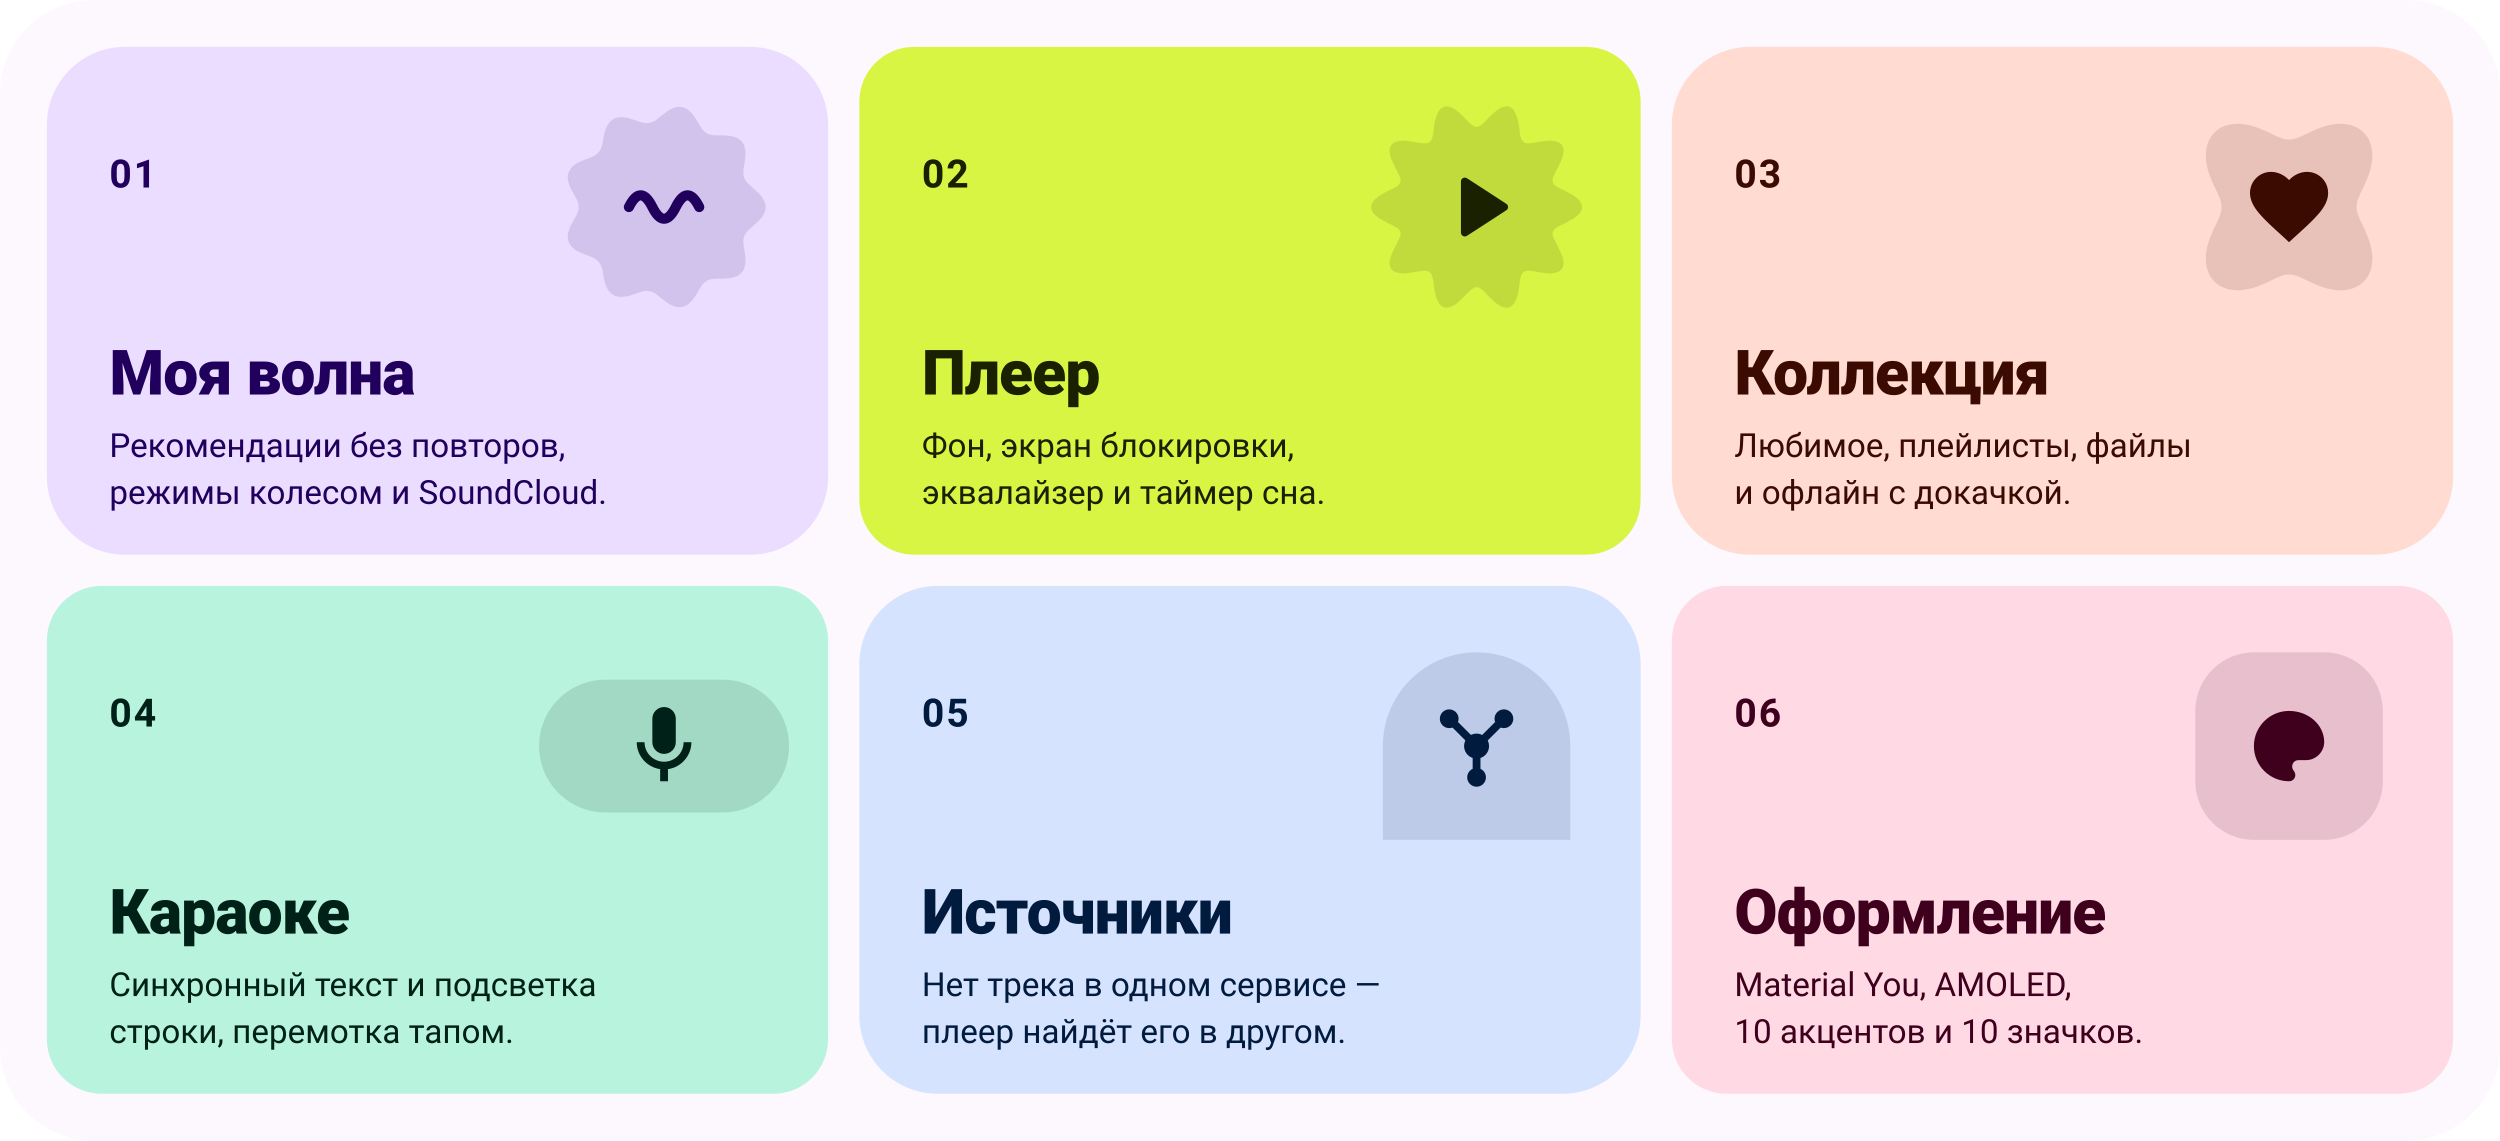
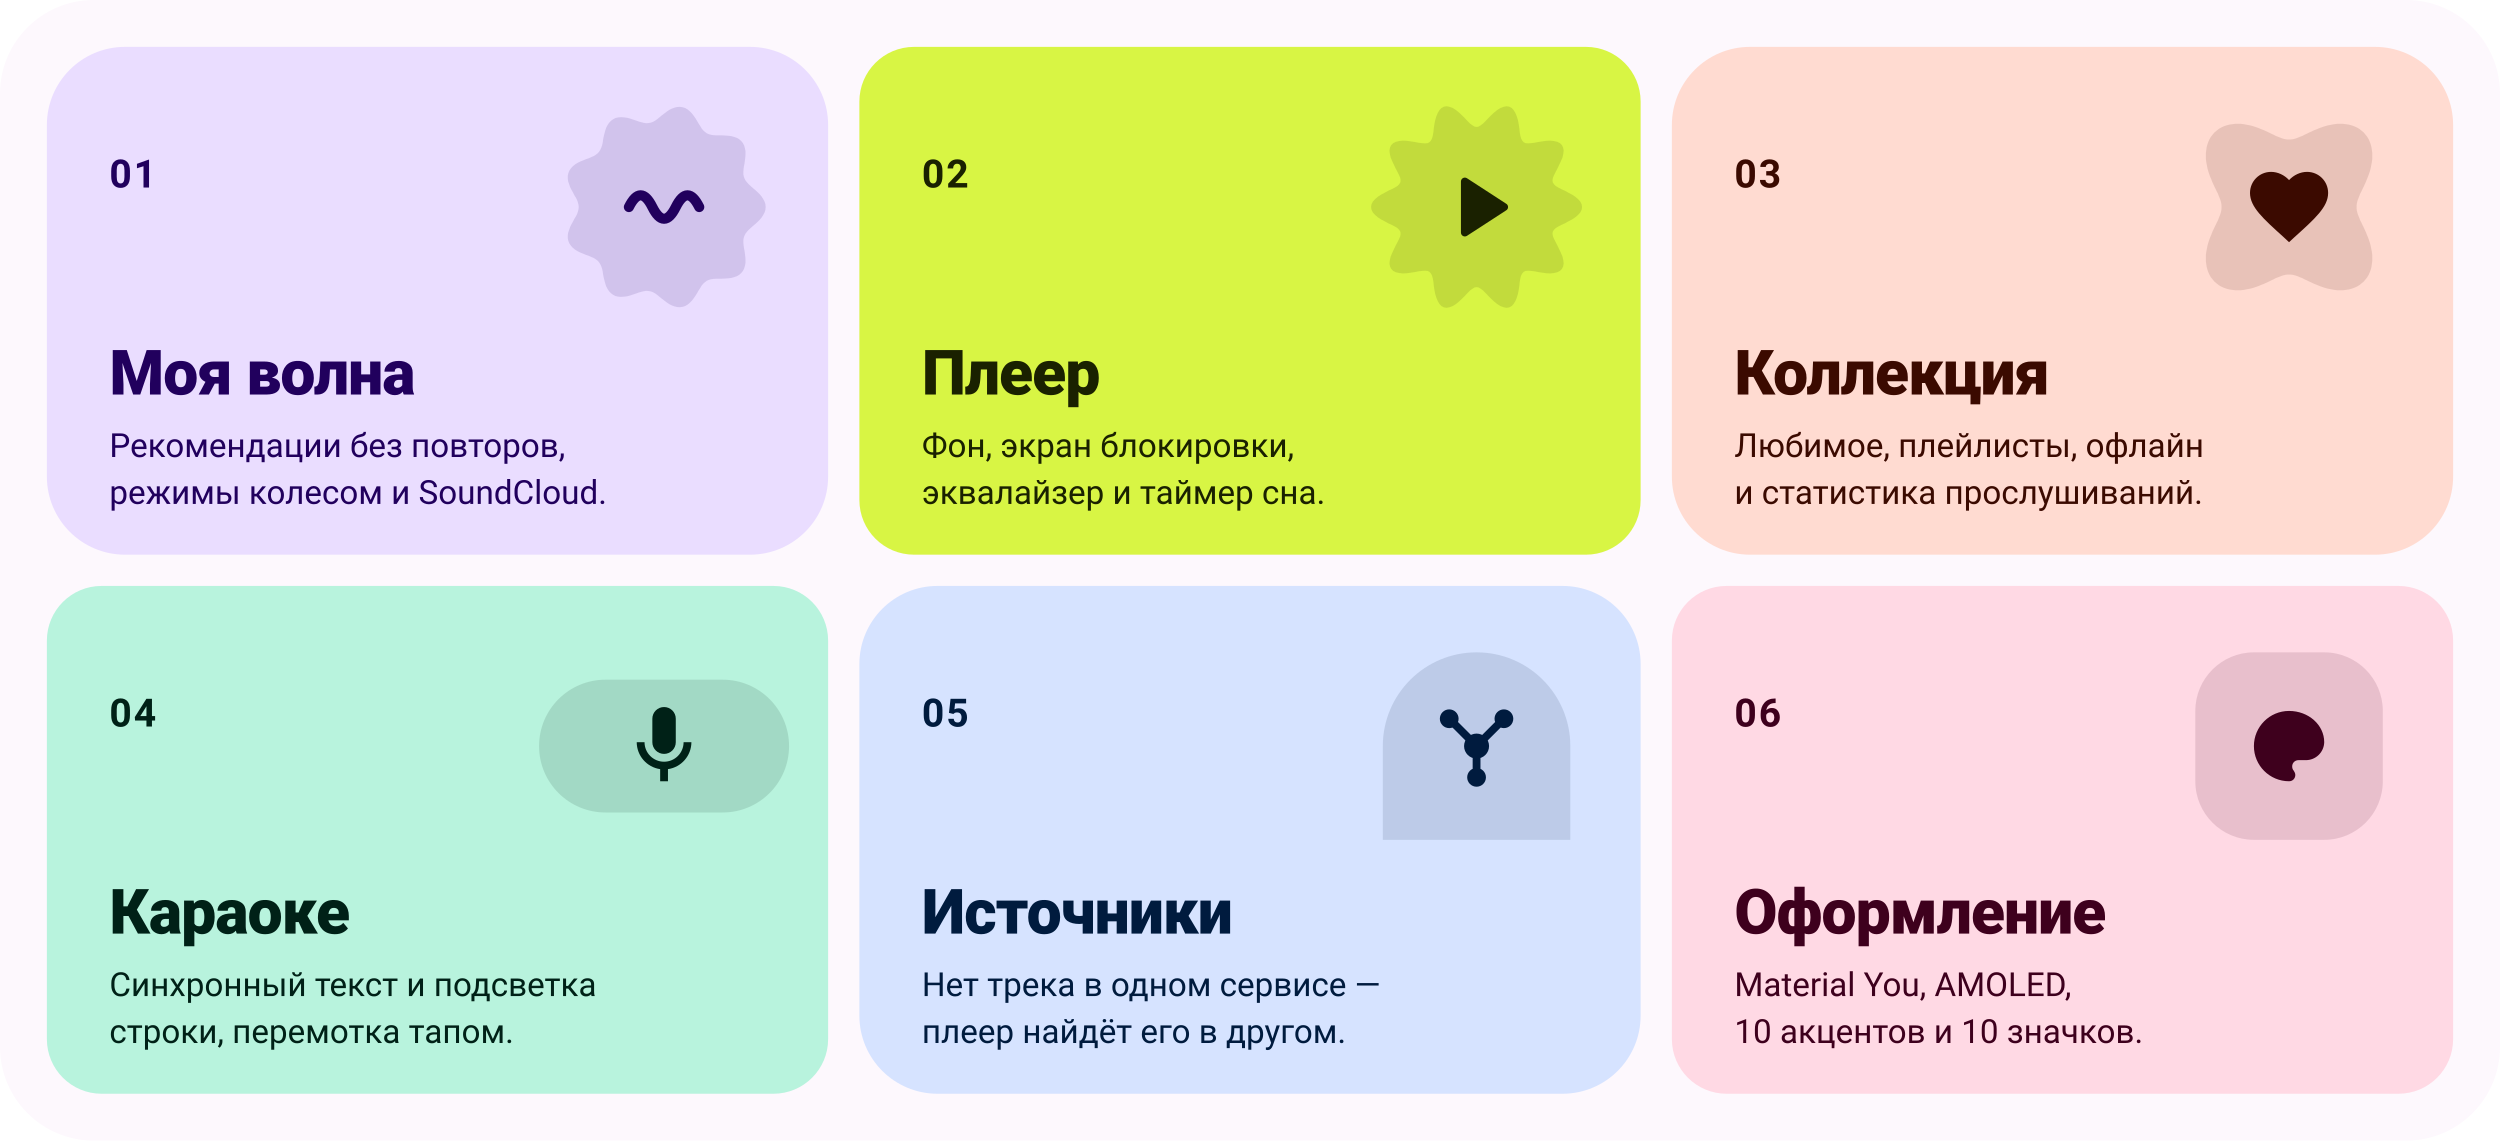
<svg xmlns="http://www.w3.org/2000/svg" width="1280" height="584" viewBox="0 0 1280 584" font-family="'Google Sans', 'Segoe UI Variable Display', 'Segoe UI', Roboto, -apple-system, Arial, sans-serif">
  <rect width="1280" height="584.0" rx="48" fill="#FDF8FD" />
  <rect x="24.0" y="24.0" width="400.0" height="260.0" rx="40" fill="#EADDFF" />
  <path d="M392.0 106.0 L391.9 107.4 L391.5 108.7 L390.8 110.0 L390.0 111.3 L389.0 112.5 L387.9 113.6 L386.7 114.7 L385.5 115.7 L384.4 116.7 L383.4 117.6 L382.5 118.6 L381.7 119.6 L381.2 120.6 L380.8 121.7 L380.6 122.8 L380.6 124.1 L380.7 125.4 L380.9 126.9 L381.2 128.4 L381.4 129.9 L381.6 131.5 L381.7 133.1 L381.7 134.6 L381.4 136.1 L381.0 137.5 L380.4 138.7 L379.5 139.8 L378.5 140.7 L377.3 141.4 L375.9 141.9 L374.4 142.3 L372.9 142.5 L371.3 142.6 L369.7 142.7 L368.2 142.7 L366.7 142.7 L365.3 142.8 L364.0 143.0 L362.9 143.3 L361.8 143.8 L360.9 144.5 L360.0 145.3 L359.2 146.3 L358.5 147.5 L357.7 148.7 L356.9 150.1 L356.1 151.4 L355.2 152.7 L354.2 154.0 L353.1 155.1 L352.0 156.0 L350.8 156.7 L349.5 157.1 L348.1 157.3 L346.7 157.2 L345.4 156.9 L344.0 156.4 L342.6 155.7 L341.3 154.8 L340.0 153.8 L338.8 152.9 L337.6 151.9 L336.5 151.0 L335.4 150.2 L334.3 149.6 L333.2 149.2 L332.0 149.0 L330.9 148.9 L329.7 149.1 L328.4 149.4 L327.0 149.8 L325.6 150.3 L324.1 150.8 L322.6 151.3 L321.1 151.7 L319.5 151.9 L318.0 152.0 L316.6 151.9 L315.2 151.6 L314.0 151.0 L312.9 150.2 L311.9 149.2 L311.1 148.0 L310.4 146.7 L309.9 145.2 L309.5 143.7 L309.1 142.1 L308.8 140.6 L308.6 139.1 L308.3 137.7 L307.9 136.5 L307.4 135.4 L306.8 134.4 L306.0 133.5 L305.1 132.8 L304.0 132.1 L302.8 131.6 L301.5 131.0 L300.0 130.5 L298.6 129.9 L297.1 129.3 L295.7 128.6 L294.4 127.8 L293.2 126.8 L292.3 125.8 L291.5 124.6 L291.0 123.4 L290.7 122.0 L290.7 120.6 L290.9 119.1 L291.4 117.7 L291.9 116.2 L292.6 114.8 L293.4 113.4 L294.1 112.0 L294.9 110.7 L295.5 109.5 L295.9 108.3 L296.2 107.1 L296.3 106.0 L296.2 104.9 L295.9 103.7 L295.5 102.5 L294.9 101.3 L294.1 100.0 L293.4 98.6 L292.6 97.2 L291.9 95.8 L291.4 94.3 L290.9 92.9 L290.7 91.4 L290.7 90.0 L291.0 88.6 L291.5 87.4 L292.3 86.2 L293.2 85.2 L294.4 84.2 L295.7 83.4 L297.1 82.7 L298.6 82.1 L300.0 81.5 L301.5 81.0 L302.8 80.4 L304.0 79.9 L305.1 79.2 L306.0 78.5 L306.8 77.6 L307.4 76.6 L307.9 75.5 L308.3 74.3 L308.6 72.9 L308.8 71.4 L309.1 69.9 L309.5 68.3 L309.9 66.8 L310.4 65.3 L311.1 64.0 L311.9 62.8 L312.9 61.8 L314.0 61.0 L315.2 60.4 L316.6 60.1 L318.0 60.0 L319.5 60.1 L321.1 60.3 L322.6 60.7 L324.1 61.2 L325.6 61.7 L327.0 62.2 L328.4 62.6 L329.7 62.9 L330.9 63.1 L332.0 63.0 L333.2 62.8 L334.3 62.4 L335.4 61.8 L336.5 61.0 L337.6 60.1 L338.8 59.1 L340.0 58.2 L341.3 57.2 L342.6 56.3 L344.0 55.6 L345.4 55.1 L346.7 54.8 L348.1 54.7 L349.5 54.9 L350.8 55.3 L352.0 56.0 L353.1 56.9 L354.2 58.0 L355.2 59.3 L356.1 60.6 L356.9 61.9 L357.7 63.3 L358.5 64.5 L359.2 65.7 L360.0 66.7 L360.9 67.5 L361.8 68.2 L362.9 68.7 L364.0 69.0 L365.3 69.2 L366.7 69.3 L368.2 69.3 L369.7 69.3 L371.3 69.4 L372.9 69.5 L374.4 69.7 L375.9 70.1 L377.3 70.6 L378.5 71.3 L379.5 72.2 L380.4 73.3 L381.0 74.5 L381.4 75.9 L381.7 77.4 L381.7 78.9 L381.6 80.5 L381.4 82.1 L381.2 83.6 L380.9 85.1 L380.7 86.6 L380.6 87.9 L380.6 89.2 L380.8 90.3 L381.2 91.4 L381.7 92.4 L382.5 93.4 L383.4 94.4 L384.4 95.3 L385.5 96.3 L386.7 97.3 L387.9 98.4 L389.0 99.5 L390.0 100.7 L390.8 102.0 L391.5 103.3 L391.9 104.6 L392.0 106.0 Z" fill="#21005D" fill-opacity="0.12" />
  <g transform="translate(316.0 82.0) scale(2.0)">
    <path d="M3 12c2-4 4-4 6 0s4 4 6 0 4-4 6 0" fill="none" stroke="#21005D" stroke-width="2.6" stroke-linecap="round" />
  </g>
  <text x="56.0" y="96.0" font-size="20" font-weight="700" fill="#21005D" text-anchor="start" letter-spacing="1">01</text>
  <text x="56.0" y="202.0" font-size="32" font-weight="800" fill="#21005D" text-anchor="start" letter-spacing="-0.5">Моя волна</text>
  <text x="56.0" y="234.0" font-size="17" font-weight="400" fill="#21005D" text-anchor="start" letter-spacing="0">Рекомендации без повторов,</text>
  <text x="56.0" y="258.0" font-size="17" font-weight="400" fill="#21005D" text-anchor="start" letter-spacing="0">режимы колесом и SoundCloud.</text>
  <rect x="440.0" y="24.0" width="400.0" height="260.0" rx="28" fill="#D8F544" />
  <path d="M810.0 106.0 L809.8 107.4 L809.1 108.8 L807.9 110.1 L806.5 111.3 L804.8 112.4 L802.9 113.4 L801.1 114.4 L799.3 115.2 L797.8 116.0 L796.5 116.8 L795.6 117.7 L795.0 118.7 L794.9 119.8 L795.1 121.0 L795.7 122.4 L796.5 124.0 L797.4 125.7 L798.3 127.6 L799.2 129.5 L800.0 131.4 L800.4 133.2 L800.6 134.9 L800.3 136.5 L799.7 137.7 L798.7 138.7 L797.3 139.4 L795.6 139.8 L793.7 140.0 L791.7 139.9 L789.6 139.6 L787.6 139.3 L785.6 138.9 L783.9 138.7 L782.4 138.6 L781.1 138.7 L780.1 139.2 L779.4 140.0 L778.8 141.1 L778.4 142.6 L778.1 144.3 L777.9 146.3 L777.6 148.3 L777.2 150.4 L776.6 152.4 L775.9 154.1 L775.0 155.6 L774.0 156.7 L772.7 157.4 L771.3 157.6 L769.8 157.3 L768.2 156.7 L766.6 155.7 L765.0 154.4 L763.4 152.9 L762.0 151.5 L760.6 150.0 L759.4 148.8 L758.2 147.9 L757.1 147.2 L756.0 147.0 L754.9 147.2 L753.8 147.9 L752.6 148.8 L751.4 150.0 L750.0 151.5 L748.6 152.9 L747.0 154.4 L745.4 155.7 L743.8 156.7 L742.2 157.3 L740.7 157.6 L739.3 157.4 L738.0 156.7 L737.0 155.6 L736.1 154.1 L735.4 152.4 L734.8 150.4 L734.4 148.3 L734.1 146.3 L733.9 144.3 L733.6 142.6 L733.2 141.1 L732.6 140.0 L731.9 139.2 L730.9 138.7 L729.6 138.6 L728.1 138.7 L726.4 138.9 L724.4 139.3 L722.4 139.6 L720.3 139.9 L718.3 140.0 L716.4 139.8 L714.7 139.4 L713.3 138.7 L712.3 137.7 L711.7 136.5 L711.4 134.9 L711.6 133.2 L712.0 131.4 L712.8 129.5 L713.7 127.6 L714.6 125.7 L715.5 124.0 L716.3 122.4 L716.9 121.0 L717.1 119.8 L717.0 118.7 L716.4 117.7 L715.5 116.8 L714.2 116.0 L712.7 115.2 L710.9 114.4 L709.1 113.4 L707.2 112.4 L705.5 111.3 L704.1 110.1 L702.9 108.8 L702.2 107.4 L702.0 106.0 L702.2 104.6 L702.9 103.2 L704.1 101.9 L705.5 100.7 L707.2 99.6 L709.1 98.6 L710.9 97.6 L712.7 96.8 L714.2 96.0 L715.5 95.2 L716.4 94.3 L717.0 93.3 L717.1 92.2 L716.9 91.0 L716.3 89.6 L715.5 88.0 L714.6 86.3 L713.7 84.4 L712.8 82.5 L712.0 80.6 L711.6 78.8 L711.4 77.1 L711.7 75.5 L712.3 74.3 L713.3 73.3 L714.7 72.6 L716.4 72.2 L718.3 72.0 L720.3 72.1 L722.4 72.4 L724.4 72.7 L726.4 73.1 L728.1 73.3 L729.6 73.4 L730.9 73.3 L731.9 72.8 L732.6 72.0 L733.2 70.9 L733.6 69.4 L733.9 67.7 L734.1 65.7 L734.4 63.7 L734.8 61.6 L735.4 59.6 L736.1 57.9 L737.0 56.4 L738.0 55.3 L739.3 54.6 L740.7 54.4 L742.2 54.7 L743.8 55.3 L745.4 56.3 L747.0 57.6 L748.6 59.1 L750.0 60.5 L751.4 62.0 L752.6 63.2 L753.8 64.1 L754.9 64.8 L756.0 65.0 L757.1 64.8 L758.2 64.1 L759.4 63.2 L760.6 62.0 L762.0 60.5 L763.4 59.1 L765.0 57.6 L766.6 56.3 L768.2 55.3 L769.8 54.7 L771.3 54.4 L772.7 54.6 L774.0 55.3 L775.0 56.4 L775.9 57.9 L776.6 59.6 L777.2 61.6 L777.6 63.7 L777.9 65.7 L778.1 67.7 L778.4 69.4 L778.8 70.9 L779.4 72.0 L780.1 72.8 L781.1 73.3 L782.4 73.4 L783.9 73.3 L785.6 73.1 L787.6 72.7 L789.6 72.4 L791.7 72.1 L793.7 72.0 L795.6 72.2 L797.3 72.6 L798.7 73.3 L799.7 74.3 L800.3 75.5 L800.6 77.1 L800.4 78.8 L800.0 80.6 L799.2 82.5 L798.3 84.4 L797.4 86.3 L796.5 88.0 L795.7 89.6 L795.1 91.0 L794.9 92.2 L795.0 93.3 L795.6 94.3 L796.5 95.2 L797.8 96.0 L799.3 96.8 L801.1 97.6 L802.9 98.6 L804.8 99.6 L806.5 100.7 L807.9 101.9 L809.1 103.2 L809.8 104.6 L810.0 106.0 Z" fill="#1A2100" fill-opacity="0.12" />
  <g transform="translate(732.0 82.0) scale(2.0)">
    <path d="M8 5.5v13a1 1 0 0 0 1.5.9l10-6.5a1 1 0 0 0 0-1.8l-10-6.5A1 1 0 0 0 8 5.5z" fill="#1A2100" />
  </g>
  <text x="472.0" y="96.0" font-size="20" font-weight="700" fill="#1A2100" text-anchor="start" letter-spacing="1">02</text>
  <text x="472.0" y="202.0" font-size="32" font-weight="800" fill="#1A2100" text-anchor="start" letter-spacing="-0.5">Плеер</text>
  <text x="472.0" y="234.0" font-size="17" font-weight="400" fill="#1A2100" text-anchor="start" letter-spacing="0">Фон, экран блокировки,</text>
  <text x="472.0" y="258.0" font-size="17" font-weight="400" fill="#1A2100" text-anchor="start" letter-spacing="0">эквалайзер и таймер сна.</text>
  <rect x="856.0" y="24.0" width="400.0" height="260.0" rx="40" fill="#FFDBD1" />
  <path d="M1206.6 106.0 L1206.6 106.9 L1206.7 107.8 L1206.9 108.7 L1207.2 109.7 L1207.6 110.7 L1208.0 111.7 L1208.4 112.8 L1209.0 113.9 L1209.5 115.0 L1210.1 116.2 L1210.7 117.5 L1211.3 118.8 L1211.8 120.1 L1212.4 121.5 L1212.9 122.9 L1213.4 124.4 L1213.8 125.9 L1214.1 127.5 L1214.4 129.0 L1214.6 130.6 L1214.6 132.1 L1214.6 133.7 L1214.4 135.2 L1214.2 136.6 L1213.8 138.1 L1213.3 139.5 L1212.7 140.8 L1212.0 142.0 L1211.1 143.1 L1210.2 144.2 L1209.1 145.1 L1208.0 146.0 L1206.8 146.7 L1205.5 147.3 L1204.1 147.8 L1202.6 148.2 L1201.2 148.4 L1199.7 148.6 L1198.1 148.6 L1196.6 148.6 L1195.0 148.4 L1193.5 148.1 L1191.9 147.8 L1190.4 147.4 L1188.9 146.9 L1187.5 146.4 L1186.1 145.8 L1184.8 145.3 L1183.5 144.7 L1182.2 144.1 L1181.0 143.5 L1179.9 143.0 L1178.8 142.4 L1177.7 142.0 L1176.7 141.6 L1175.7 141.2 L1174.7 140.9 L1173.8 140.7 L1172.9 140.6 L1172.0 140.6 L1171.1 140.6 L1170.2 140.7 L1169.3 140.9 L1168.3 141.2 L1167.3 141.6 L1166.3 142.0 L1165.2 142.4 L1164.1 143.0 L1163.0 143.5 L1161.8 144.1 L1160.5 144.7 L1159.2 145.3 L1157.9 145.8 L1156.5 146.4 L1155.1 146.9 L1153.6 147.4 L1152.1 147.8 L1150.5 148.1 L1149.0 148.4 L1147.4 148.6 L1145.9 148.6 L1144.3 148.6 L1142.8 148.4 L1141.4 148.2 L1139.9 147.8 L1138.5 147.3 L1137.2 146.7 L1136.0 146.0 L1134.9 145.1 L1133.8 144.2 L1132.9 143.1 L1132.0 142.0 L1131.3 140.8 L1130.7 139.5 L1130.2 138.1 L1129.8 136.6 L1129.6 135.2 L1129.4 133.7 L1129.4 132.1 L1129.4 130.6 L1129.6 129.0 L1129.9 127.5 L1130.2 125.9 L1130.6 124.4 L1131.1 122.9 L1131.6 121.5 L1132.2 120.1 L1132.7 118.8 L1133.3 117.5 L1133.9 116.2 L1134.5 115.0 L1135.0 113.9 L1135.6 112.8 L1136.0 111.7 L1136.4 110.7 L1136.8 109.7 L1137.1 108.7 L1137.3 107.8 L1137.4 106.9 L1137.4 106.0 L1137.4 105.1 L1137.3 104.2 L1137.1 103.3 L1136.8 102.3 L1136.4 101.3 L1136.0 100.3 L1135.6 99.2 L1135.0 98.1 L1134.5 97.0 L1133.9 95.8 L1133.3 94.5 L1132.7 93.2 L1132.2 91.9 L1131.6 90.5 L1131.1 89.1 L1130.6 87.6 L1130.2 86.1 L1129.9 84.5 L1129.6 83.0 L1129.4 81.4 L1129.4 79.9 L1129.4 78.3 L1129.6 76.8 L1129.8 75.4 L1130.2 73.9 L1130.7 72.5 L1131.3 71.2 L1132.0 70.0 L1132.9 68.9 L1133.8 67.8 L1134.9 66.9 L1136.0 66.0 L1137.2 65.3 L1138.5 64.7 L1139.9 64.2 L1141.4 63.8 L1142.8 63.6 L1144.3 63.4 L1145.9 63.4 L1147.4 63.4 L1149.0 63.6 L1150.5 63.9 L1152.1 64.2 L1153.6 64.6 L1155.1 65.1 L1156.5 65.6 L1157.9 66.2 L1159.2 66.7 L1160.5 67.3 L1161.8 67.9 L1163.0 68.5 L1164.1 69.0 L1165.2 69.6 L1166.3 70.0 L1167.3 70.4 L1168.3 70.8 L1169.3 71.1 L1170.2 71.3 L1171.1 71.4 L1172.0 71.4 L1172.9 71.4 L1173.8 71.3 L1174.7 71.1 L1175.7 70.8 L1176.7 70.4 L1177.7 70.0 L1178.8 69.6 L1179.9 69.0 L1181.0 68.5 L1182.2 67.9 L1183.5 67.3 L1184.8 66.7 L1186.1 66.2 L1187.5 65.6 L1188.9 65.1 L1190.4 64.6 L1191.9 64.2 L1193.5 63.9 L1195.0 63.6 L1196.6 63.4 L1198.1 63.4 L1199.7 63.4 L1201.2 63.6 L1202.6 63.8 L1204.1 64.2 L1205.5 64.7 L1206.8 65.3 L1208.0 66.0 L1209.1 66.9 L1210.2 67.8 L1211.1 68.9 L1212.0 70.0 L1212.7 71.2 L1213.3 72.5 L1213.8 73.9 L1214.2 75.4 L1214.4 76.8 L1214.6 78.3 L1214.6 79.9 L1214.6 81.4 L1214.4 83.0 L1214.1 84.5 L1213.8 86.1 L1213.4 87.6 L1212.9 89.1 L1212.4 90.5 L1211.8 91.9 L1211.3 93.2 L1210.7 94.5 L1210.1 95.8 L1209.5 97.0 L1209.0 98.1 L1208.4 99.2 L1208.0 100.3 L1207.6 101.3 L1207.2 102.3 L1206.9 103.3 L1206.7 104.2 L1206.6 105.1 L1206.6 106.0 Z" fill="#3B0A00" fill-opacity="0.12" />
  <g transform="translate(1148.0 82.0) scale(2.0)">
    <path d="M12 21l-1.4-1.3C5.4 15 2 12 2 8.4 2 5.4 4.4 3 7.4 3c1.7 0 3.4.8 4.6 2.1C13.2 3.8 14.9 3 16.6 3 19.6 3 22 5.4 22 8.4c0 3.6-3.4 6.6-8.6 11.3z" fill="#3B0A00" />
  </g>
  <text x="888.0" y="96.0" font-size="20" font-weight="700" fill="#3B0A00" text-anchor="start" letter-spacing="1">03</text>
  <text x="888.0" y="202.0" font-size="32" font-weight="800" fill="#3B0A00" text-anchor="start" letter-spacing="-0.5">Коллекция</text>
-   <text x="888.0" y="234.0" font-size="17" font-weight="400" fill="#3B0A00" text-anchor="start" letter-spacing="0">Любимое, плейлисты, файлы</text>
-   <text x="888.0" y="258.0" font-size="17" font-weight="400" fill="#3B0A00" text-anchor="start" letter-spacing="0">и офлайн с докачкой.</text>
+   <text x="888.0" y="234.0" font-size="17" font-weight="400" fill="#3B0A00" text-anchor="start" letter-spacing="0">Любимое, плейлисты, офлайн</text>
+   <text x="888.0" y="258.0" font-size="17" font-weight="400" fill="#3B0A00" text-anchor="start" letter-spacing="0">и статистика прослушиваний.</text>
  <rect x="24.0" y="300.0" width="400.0" height="260.0" rx="28" fill="#B8F3DD" />
  <rect x="276.0" y="348.0" width="128" height="68" rx="34" fill="#002117" fill-opacity="0.12" />
  <g transform="translate(316.0 358.0) scale(2.0)">
    <path d="M12 14a3 3 0 0 0 3-3V5a3 3 0 0 0-6 0v6a3 3 0 0 0 3 3zm5-3a5 5 0 0 1-10 0H5a7 7 0 0 0 6 6.9V21h2v-3.1A7 7 0 0 0 19 11z" fill="#002117" />
  </g>
  <text x="56.0" y="372.0" font-size="20" font-weight="700" fill="#002117" text-anchor="start" letter-spacing="1">04</text>
  <text x="56.0" y="478.0" font-size="32" font-weight="800" fill="#002117" text-anchor="start" letter-spacing="-0.5">Караоке</text>
  <text x="56.0" y="510.0" font-size="17" font-weight="400" fill="#002117" text-anchor="start" letter-spacing="0">Синхронный текст и подсветка</text>
  <text x="56.0" y="534.0" font-size="17" font-weight="400" fill="#002117" text-anchor="start" letter-spacing="0">строки, перемотка тапом.</text>
  <rect x="440.0" y="300.0" width="400.0" height="260.0" rx="40" fill="#D6E3FF" />
  <path d="M708.0 430.0 V382.0 a48 48 0 0 1 96 0 V430.0 z" fill="#001B3E" fill-opacity="0.12" />
  <g transform="translate(732.0 358.0) scale(2.0)">
    <g fill="#001B3E">
      <circle cx="12" cy="12" r="3.2" />
      <circle cx="5" cy="5" r="2.4" />
      <circle cx="19" cy="5" r="2.4" />
      <circle cx="12" cy="20" r="2.4" />
    </g>
    <path d="M6.6 6.6L10 10M17.4 6.6L14 10M12 15.2v2.4" stroke="#001B3E" stroke-width="2" stroke-linecap="round" />
  </g>
  <text x="472.0" y="372.0" font-size="20" font-weight="700" fill="#001B3E" text-anchor="start" letter-spacing="1">05</text>
  <text x="472.0" y="478.0" font-size="32" font-weight="800" fill="#001B3E" text-anchor="start" letter-spacing="-0.5">Источники</text>
  <text x="472.0" y="510.0" font-size="17" font-weight="400" fill="#001B3E" text-anchor="start" letter-spacing="0">Нет трека в одном сервисе —</text>
  <text x="472.0" y="534.0" font-size="17" font-weight="400" fill="#001B3E" text-anchor="start" letter-spacing="0">плеер найдёт его в другом.</text>
  <rect x="856.0" y="300.0" width="400.0" height="260.0" rx="28" fill="#FFD9E4" />
  <rect x="1124.0" y="334.0" width="96" height="96" rx="30" fill="#3E001D" fill-opacity="0.12" />
  <g transform="translate(1148.0 358.0) scale(2.0)">
    <path d="M12 3a9 9 0 0 0 0 18c1 0 1.6-.8 1.6-1.6 0-.4-.2-.8-.4-1.1-.3-.3-.4-.7-.4-1.1 0-.9.7-1.6 1.6-1.6h1.9A4.7 4.7 0 0 0 21 11c0-4.4-4-8-9-8z" fill="#3E001D" />
  </g>
  <text x="888.0" y="372.0" font-size="20" font-weight="700" fill="#3E001D" text-anchor="start" letter-spacing="1">06</text>
  <text x="888.0" y="478.0" font-size="32" font-weight="800" fill="#3E001D" text-anchor="start" letter-spacing="-0.5">Оформление</text>
  <text x="888.0" y="510.0" font-size="17" font-weight="400" fill="#3E001D" text-anchor="start" letter-spacing="0">Material You, AMOLED,</text>
  <text x="888.0" y="534.0" font-size="17" font-weight="400" fill="#3E001D" text-anchor="start" letter-spacing="0">10 акцентов и 10 значков.</text>
</svg>
